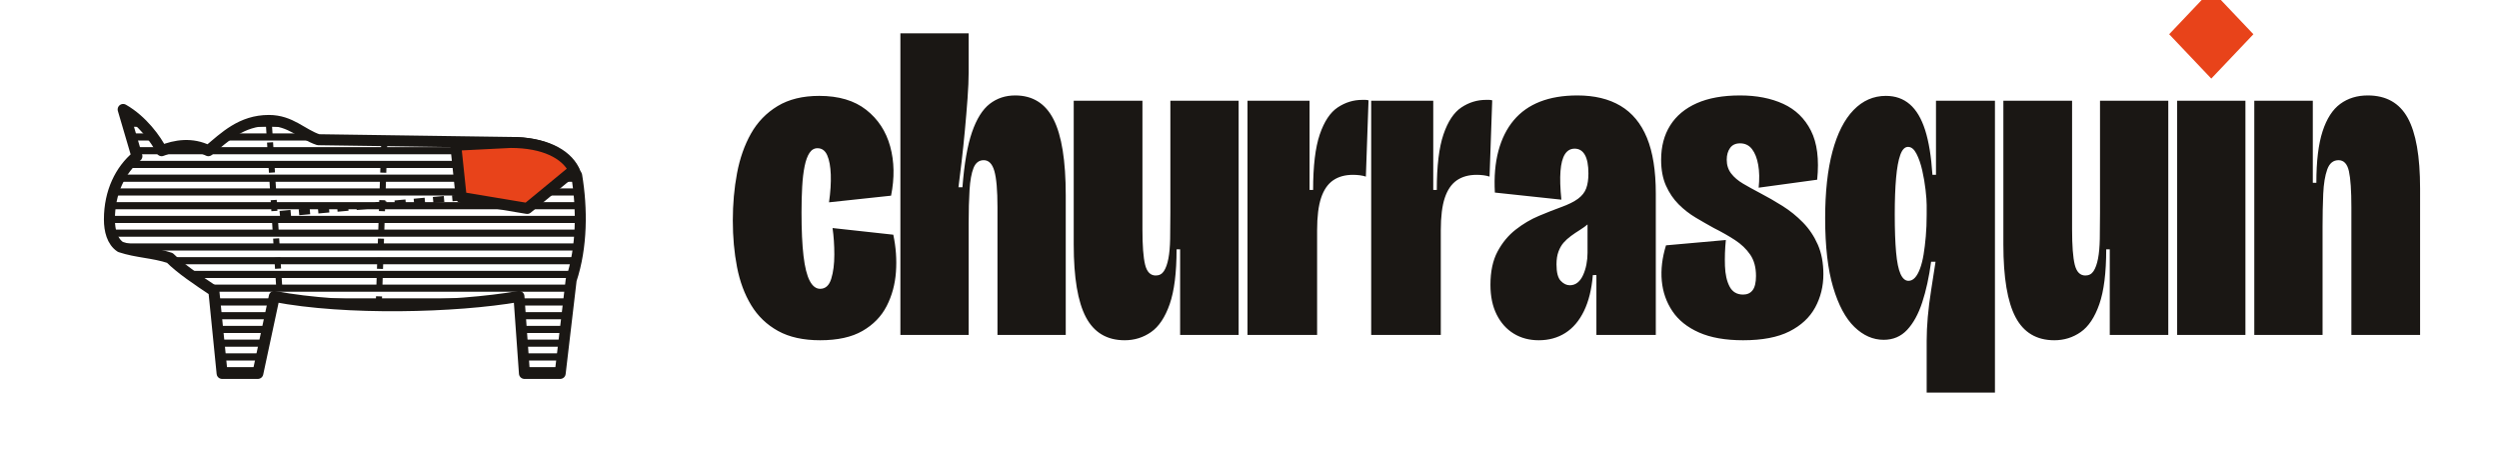
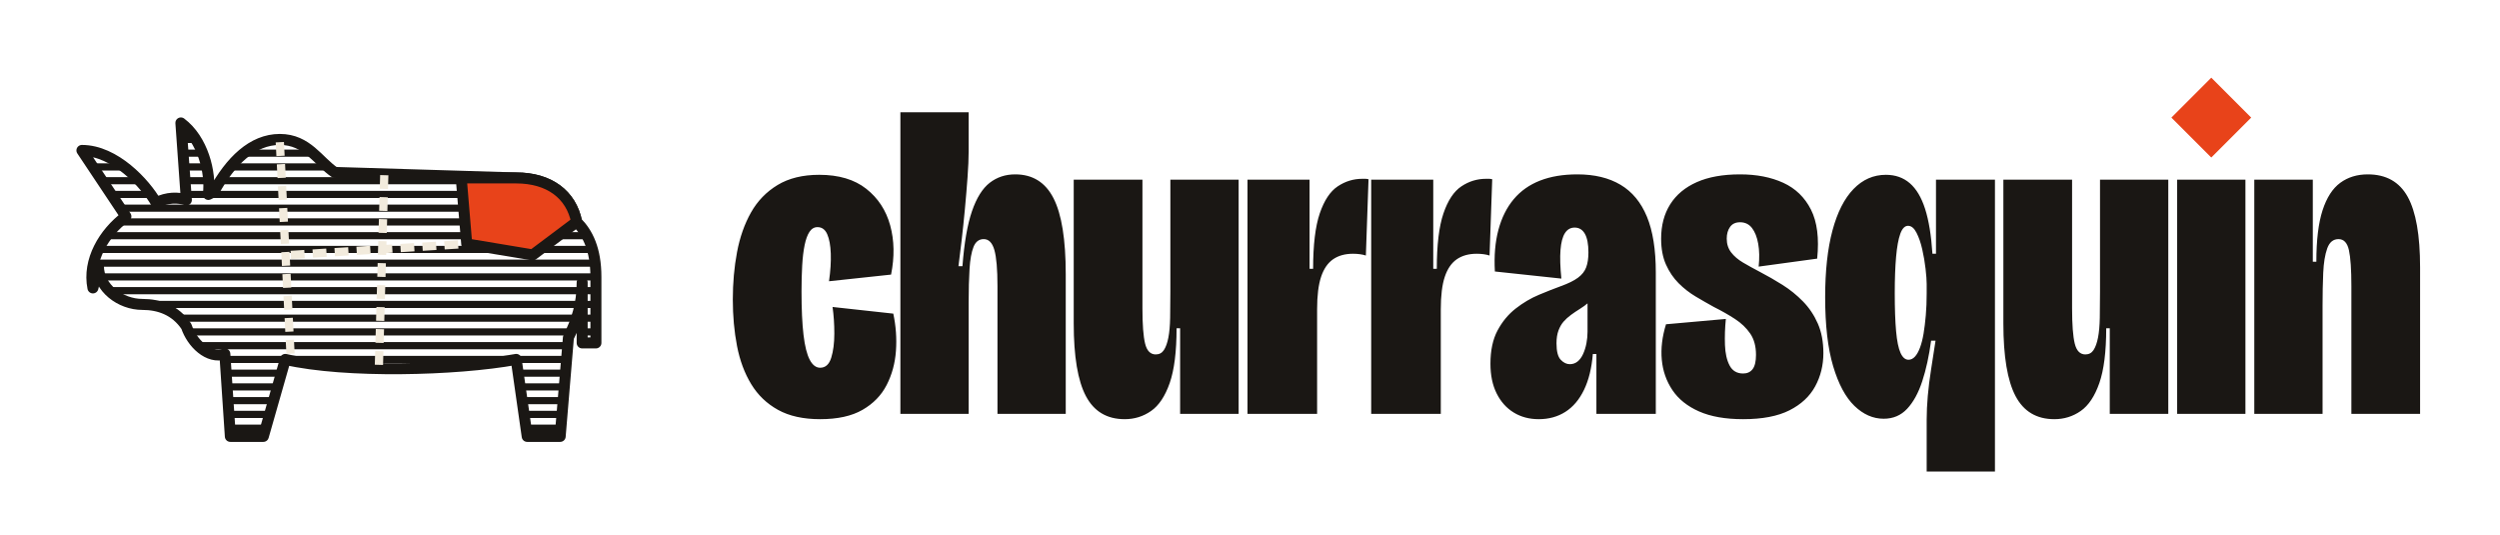
- <svg xmlns="http://www.w3.org/2000/svg" viewBox="-16 -16 563.7 106.4" role="img" aria-label="churrasquin">
+ <svg xmlns="http://www.w3.org/2000/svg" viewBox="-16 -24 563.7 120.6" role="img" aria-label="churrasquin">
  <g transform="translate(0 0) scale(0.62)">
    <defs>
      <clipPath id="clogo">
-         <path d="M14 54 C14 44 18 36 24 31 L19 14 C26 18 31 25 33 29 C38 27 44 26 50 29 C56 24 62 18 72 18 C80 18 84 23 90 25 L160 26 C172 26 180 30 184 38 C186 50 186 64 182 76 L178 110 L165 110 L163 82 C140 86 100 87 74 82 L68 110 L55 110 L52 80 C46 76 40 72 36 68 C30 66 24 66 18 64 C15 62 14 58 14 54Z" />
+         <path d="M8 66 C6 56 12 46 20 40 L4 16 C16 16 27 28 31 35 C35 33 39 33 42 34 L40 6 C48 12 51 24 50 32 L52 31 C58 20 66 12 76 12 C86 12 90 20 96 24 L162 26 C174 26 182 32 184 42 C188 46 191 52 191 62 L191 86 L186 86 L186 64 C186 72 184 78 181 84 L178 120 L166 120 L162 92 C140 96 100 97 78 92 L70 120 L58 120 L56 90 C50 92 44 86 42 80 C38 74 32 72 26 72 C18 72 10 66 10 58Z" />
      </clipPath>
    </defs>
    <g clip-path="url(#clogo)" stroke="#1A1714" stroke-width="2.6">
-       <path d="M0 14 H200" />
-       <path d="M0 19 H200" />
-       <path d="M0 24 H200" />
-       <path d="M0 29 H200" />
-       <path d="M0 34 H200" />
-       <path d="M0 39 H200" />
-       <path d="M0 44 H200" />
-       <path d="M0 49 H200" />
-       <path d="M0 54 H200" />
-       <path d="M0 59 H200" />
-       <path d="M0 64 H200" />
-       <path d="M0 69 H200" />
-       <path d="M0 74 H200" />
-       <path d="M0 79 H200" />
-       <path d="M0 84 H200" />
-       <path d="M0 89 H200" />
-       <path d="M0 94 H200" />
-       <path d="M0 99 H200" />
-       <path d="M0 104 H200" />
-       <path d="M0 109 H200" />
+       <path d="M0 12 H200" />
+       <path d="M0 17 H200" />
+       <path d="M0 22 H200" />
+       <path d="M0 27 H200" />
+       <path d="M0 32 H200" />
+       <path d="M0 37 H200" />
+       <path d="M0 42 H200" />
+       <path d="M0 47 H200" />
+       <path d="M0 52 H200" />
+       <path d="M0 57 H200" />
+       <path d="M0 62 H200" />
+       <path d="M0 67 H200" />
+       <path d="M0 72 H200" />
+       <path d="M0 77 H200" />
+       <path d="M0 82 H200" />
+       <path d="M0 87 H200" />
+       <path d="M0 92 H200" />
+       <path d="M0 97 H200" />
+       <path d="M0 102 H200" />
+       <path d="M0 107 H200" />
+       <path d="M0 112 H200" />
+       <path d="M0 117 H200" />
+       <path d="M0 122 H200" />
    </g>
-     <path d="M14 54 C14 44 18 36 24 31 L19 14 C26 18 31 25 33 29 C38 27 44 26 50 29 C56 24 62 18 72 18 C80 18 84 23 90 25 L160 26 C172 26 180 30 184 38 C186 50 186 64 182 76 L178 110 L165 110 L163 82 C140 86 100 87 74 82 L68 110 L55 110 L52 80 C46 76 40 72 36 68 C30 66 24 66 18 64 C15 62 14 58 14 54Z" fill="none" stroke="#1A1714" stroke-width="4" stroke-linejoin="round" />
-     <path d="M140 27 L160 26 C172 26 180 30 183 36 L166 50 L142 46Z" fill="#E8431A" />
-     <path d="M72 19 L76 82 M114 26 L112 85 M140 27 L142 46 L166 50 L183 36 M76 52 L142 46" fill="none" stroke="#1A1714" stroke-width="2.2" stroke-dasharray="4 3" />
-     <path d="M140 27 L160 26 C172 26 180 30 183 36 L166 50 L142 46Z" fill="none" stroke="#1A1714" stroke-width="4" stroke-linejoin="round" />
+     <path d="M8 66 C6 56 12 46 20 40 L4 16 C16 16 27 28 31 35 C35 33 39 33 42 34 L40 6 C48 12 51 24 50 32 L52 31 C58 20 66 12 76 12 C86 12 90 20 96 24 L162 26 C174 26 182 32 184 42 C188 46 191 52 191 62 L191 86 L186 86 L186 64 C186 72 184 78 181 84 L178 120 L166 120 L162 92 C140 96 100 97 78 92 L70 120 L58 120 L56 90 C50 92 44 86 42 80 C38 74 32 72 26 72 C18 72 10 66 10 58Z" fill="none" stroke="#1A1714" stroke-width="4" stroke-linejoin="round" />
+     <path d="M142 26 L162 26 C174 26 182 32 184 42 L168 54 L144 50Z" fill="#E8431A" />
+     <path d="M76 13 L80 92 M114 25 L112 96 M80 54 L144 50" fill="none" stroke="#F2EBDD" stroke-width="3" stroke-dasharray="5 3" />
+     <path d="M142 26 L162 26 C174 26 182 32 184 42 L168 54 L144 50Z" fill="none" stroke="#1A1714" stroke-width="4" stroke-linejoin="round" />
  </g>
-   <g transform="translate(148.0 59.52) scale(0.1)">
+   <g transform="translate(148.0 69.316) scale(0.1)">
    <path d="M210 12Q153 12 115.0 -9.0Q77 -30 54.5 -67.0Q32 -104 22.5 -153.0Q13 -202 13 -258Q13 -314 22.5 -364.5Q32 -415 54.0 -454.0Q76 -493 114.0 -516.0Q152 -539 208 -539Q274 -539 314.0 -507.5Q354 -476 368.0 -425.0Q382 -374 370 -314L230 -299Q235 -334 234.0 -361.5Q233 -389 226.0 -405.0Q219 -421 204 -421Q193 -421 186.0 -410.5Q179 -400 175.0 -380.5Q171 -361 169.5 -334.5Q168 -308 168 -276Q168 -216 172.5 -178.0Q177 -140 186.5 -122.0Q196 -104 210 -104Q228 -104 235.0 -126.5Q242 -149 242.0 -181.0Q242 -213 238 -241L375 -226Q384 -184 381.0 -142.0Q378 -100 360.0 -65.0Q342 -30 305.5 -9.0Q269 12 210 12Z M391 0V-304V-680H545V-592Q545 -568 542.5 -533.5Q540 -499 536.5 -461.5Q533 -424 529.0 -390.0Q525 -356 522 -333H531Q537 -412 552.5 -457.0Q568 -502 592.5 -521.0Q617 -540 650 -540Q709 -540 736.5 -486.0Q764 -432 764 -315V0H610V-288Q610 -345 603.0 -369.5Q596 -394 579 -394Q563 -394 556.0 -376.5Q549 -359 547.0 -327.0Q545 -295 545 -252V0Z M897 12Q837 12 809.5 -40.0Q782 -92 782 -204V-528H937V-238Q937 -183 943.0 -158.5Q949 -134 967 -134Q979 -134 985.5 -144.0Q992 -154 995.5 -172.0Q999 -190 999.5 -216.5Q1000 -243 1000 -276V-528H1154V-243V0H1022V-193H1014Q1014 -114 998.5 -69.5Q983 -25 956.5 -6.5Q930 12 897 12Z M1174 0V-297V-528H1314V-327H1322Q1322 -408 1337.0 -452.0Q1352 -496 1377.5 -513.0Q1403 -530 1433 -530Q1437 -530 1440.0 -530.0Q1443 -530 1447 -529L1441 -357Q1435 -359 1427.5 -360.0Q1420 -361 1412 -361Q1385 -361 1367.0 -348.5Q1349 -336 1340.0 -309.0Q1331 -282 1331 -236V0Z M1453 0V-297V-528H1593V-327H1601Q1601 -408 1616.0 -452.0Q1631 -496 1656.5 -513.0Q1682 -530 1712 -530Q1716 -530 1719.0 -530.0Q1722 -530 1726 -529L1720 -357Q1714 -359 1706.5 -360.0Q1699 -361 1691 -361Q1664 -361 1646.0 -348.5Q1628 -336 1619.0 -309.0Q1610 -282 1610 -236V0Z M1831 12Q1799 12 1774.5 -3.0Q1750 -18 1736.0 -46.0Q1722 -74 1722 -113Q1722 -158 1738.0 -188.0Q1754 -218 1779.0 -237.5Q1804 -257 1831.5 -268.5Q1859 -280 1881 -288Q1906 -297 1919.5 -307.0Q1933 -317 1938.0 -330.5Q1943 -344 1943 -364Q1943 -392 1935.0 -406.0Q1927 -420 1912 -420Q1898 -420 1890.0 -407.5Q1882 -395 1880.0 -369.5Q1878 -344 1882 -305L1732 -321Q1729 -374 1740.0 -415.0Q1751 -456 1774.5 -484.0Q1798 -512 1834.0 -526.0Q1870 -540 1918 -540Q1976 -540 2015.5 -516.5Q2055 -493 2075.0 -444.5Q2095 -396 2095 -319V-192Q2095 -160 2095.0 -128.0Q2095 -96 2095.0 -64.0Q2095 -32 2095 0H1961Q1961 -34 1961.0 -67.5Q1961 -101 1961 -135H1953Q1949 -87 1933.0 -54.0Q1917 -21 1891.0 -4.5Q1865 12 1831 12ZM1901 -112Q1911 -112 1918.5 -118.0Q1926 -124 1931.0 -135.0Q1936 -146 1938.5 -159.0Q1941 -172 1941 -185V-256L1962 -272Q1954 -260 1944.0 -251.5Q1934 -243 1923.5 -236.5Q1913 -230 1903.5 -223.0Q1894 -216 1887.0 -208.0Q1880 -200 1875.5 -188.0Q1871 -176 1871 -159Q1871 -132 1880.5 -122.0Q1890 -112 1901 -112Z M2292 12Q2232 12 2192.5 -5.5Q2153 -23 2132.5 -53.5Q2112 -84 2108.5 -122.0Q2105 -160 2118 -202L2253 -214Q2250 -184 2251.0 -155.5Q2252 -127 2261.5 -109.0Q2271 -91 2292 -91Q2306 -91 2313.5 -101.0Q2321 -111 2321 -133Q2321 -162 2308.0 -181.0Q2295 -200 2273.5 -214.0Q2252 -228 2226 -241Q2206 -252 2185.0 -264.5Q2164 -277 2146.5 -294.5Q2129 -312 2118.0 -336.5Q2107 -361 2107 -395Q2107 -440 2127.5 -472.5Q2148 -505 2187.5 -522.5Q2227 -540 2285 -540Q2341 -540 2382.5 -521.0Q2424 -502 2445.0 -460.5Q2466 -419 2459 -350L2327 -332Q2330 -361 2326.0 -383.5Q2322 -406 2312.0 -419.0Q2302 -432 2285 -432Q2270 -432 2262.5 -421.5Q2255 -411 2255 -395Q2255 -377 2265.0 -364.0Q2275 -351 2292.0 -341.0Q2309 -331 2330 -320Q2355 -307 2380.5 -291.0Q2406 -275 2427.0 -253.5Q2448 -232 2460.5 -203.5Q2473 -175 2473 -137Q2473 -96 2454.5 -62.0Q2436 -28 2396.5 -8.0Q2357 12 2292 12Z M2706 130V13Q2706 -12 2708.5 -40.5Q2711 -69 2716.0 -100.5Q2721 -132 2726 -165H2716Q2709 -113 2696.0 -73.5Q2683 -34 2662.0 -11.5Q2641 11 2609 11Q2573 11 2543.0 -18.0Q2513 -47 2495.0 -107.5Q2477 -168 2477 -263Q2477 -352 2493.5 -413.5Q2510 -475 2541.0 -507.0Q2572 -539 2614 -539Q2646 -539 2668.0 -520.0Q2690 -501 2702.5 -462.0Q2715 -423 2719 -361H2727V-528H2860V-276V130ZM2665 -122Q2673 -122 2679.5 -129.0Q2686 -136 2691.0 -149.5Q2696 -163 2699.0 -181.0Q2702 -199 2704.0 -222.0Q2706 -245 2706 -271V-293Q2706 -305 2703.5 -327.0Q2701 -349 2696.0 -371.0Q2691 -393 2683.0 -408.5Q2675 -424 2664 -424Q2653 -424 2646.5 -406.0Q2640 -388 2637.0 -354.0Q2634 -320 2634 -272Q2634 -220 2637.0 -186.5Q2640 -153 2647.0 -137.5Q2654 -122 2665 -122Z M2994 12Q2934 12 2906.5 -40.0Q2879 -92 2879 -204V-528H3034V-238Q3034 -183 3040.0 -158.5Q3046 -134 3064 -134Q3076 -134 3082.5 -144.0Q3089 -154 3092.5 -172.0Q3096 -190 3096.5 -216.5Q3097 -243 3097 -276V-528H3251V-243V0H3119V-193H3111Q3111 -114 3095.5 -69.5Q3080 -25 3053.5 -6.5Q3027 12 2994 12Z M3271 0V-528H3425V0Z M3445 0V-323V-528H3577V-343H3585Q3585 -416 3599.0 -459.0Q3613 -502 3639.0 -521.0Q3665 -540 3701 -540Q3763 -540 3791.0 -489.5Q3819 -439 3819 -330V0H3664V-288Q3664 -344 3658.5 -369.0Q3653 -394 3635 -394Q3617 -394 3609.5 -373.0Q3602 -352 3600.5 -318.0Q3599 -284 3599 -244V0Z" fill="#1A1714" />
-     <path d="M3348.0 -778 L3443.0 -678 L3348.0 -578 L3253.0 -678Z" fill="#E8431A" />
+     <path d="M3348.0 -758 L3438.0 -668 L3348.0 -578 L3258.0 -668Z" fill="#E8431A" />
  </g>
</svg>
